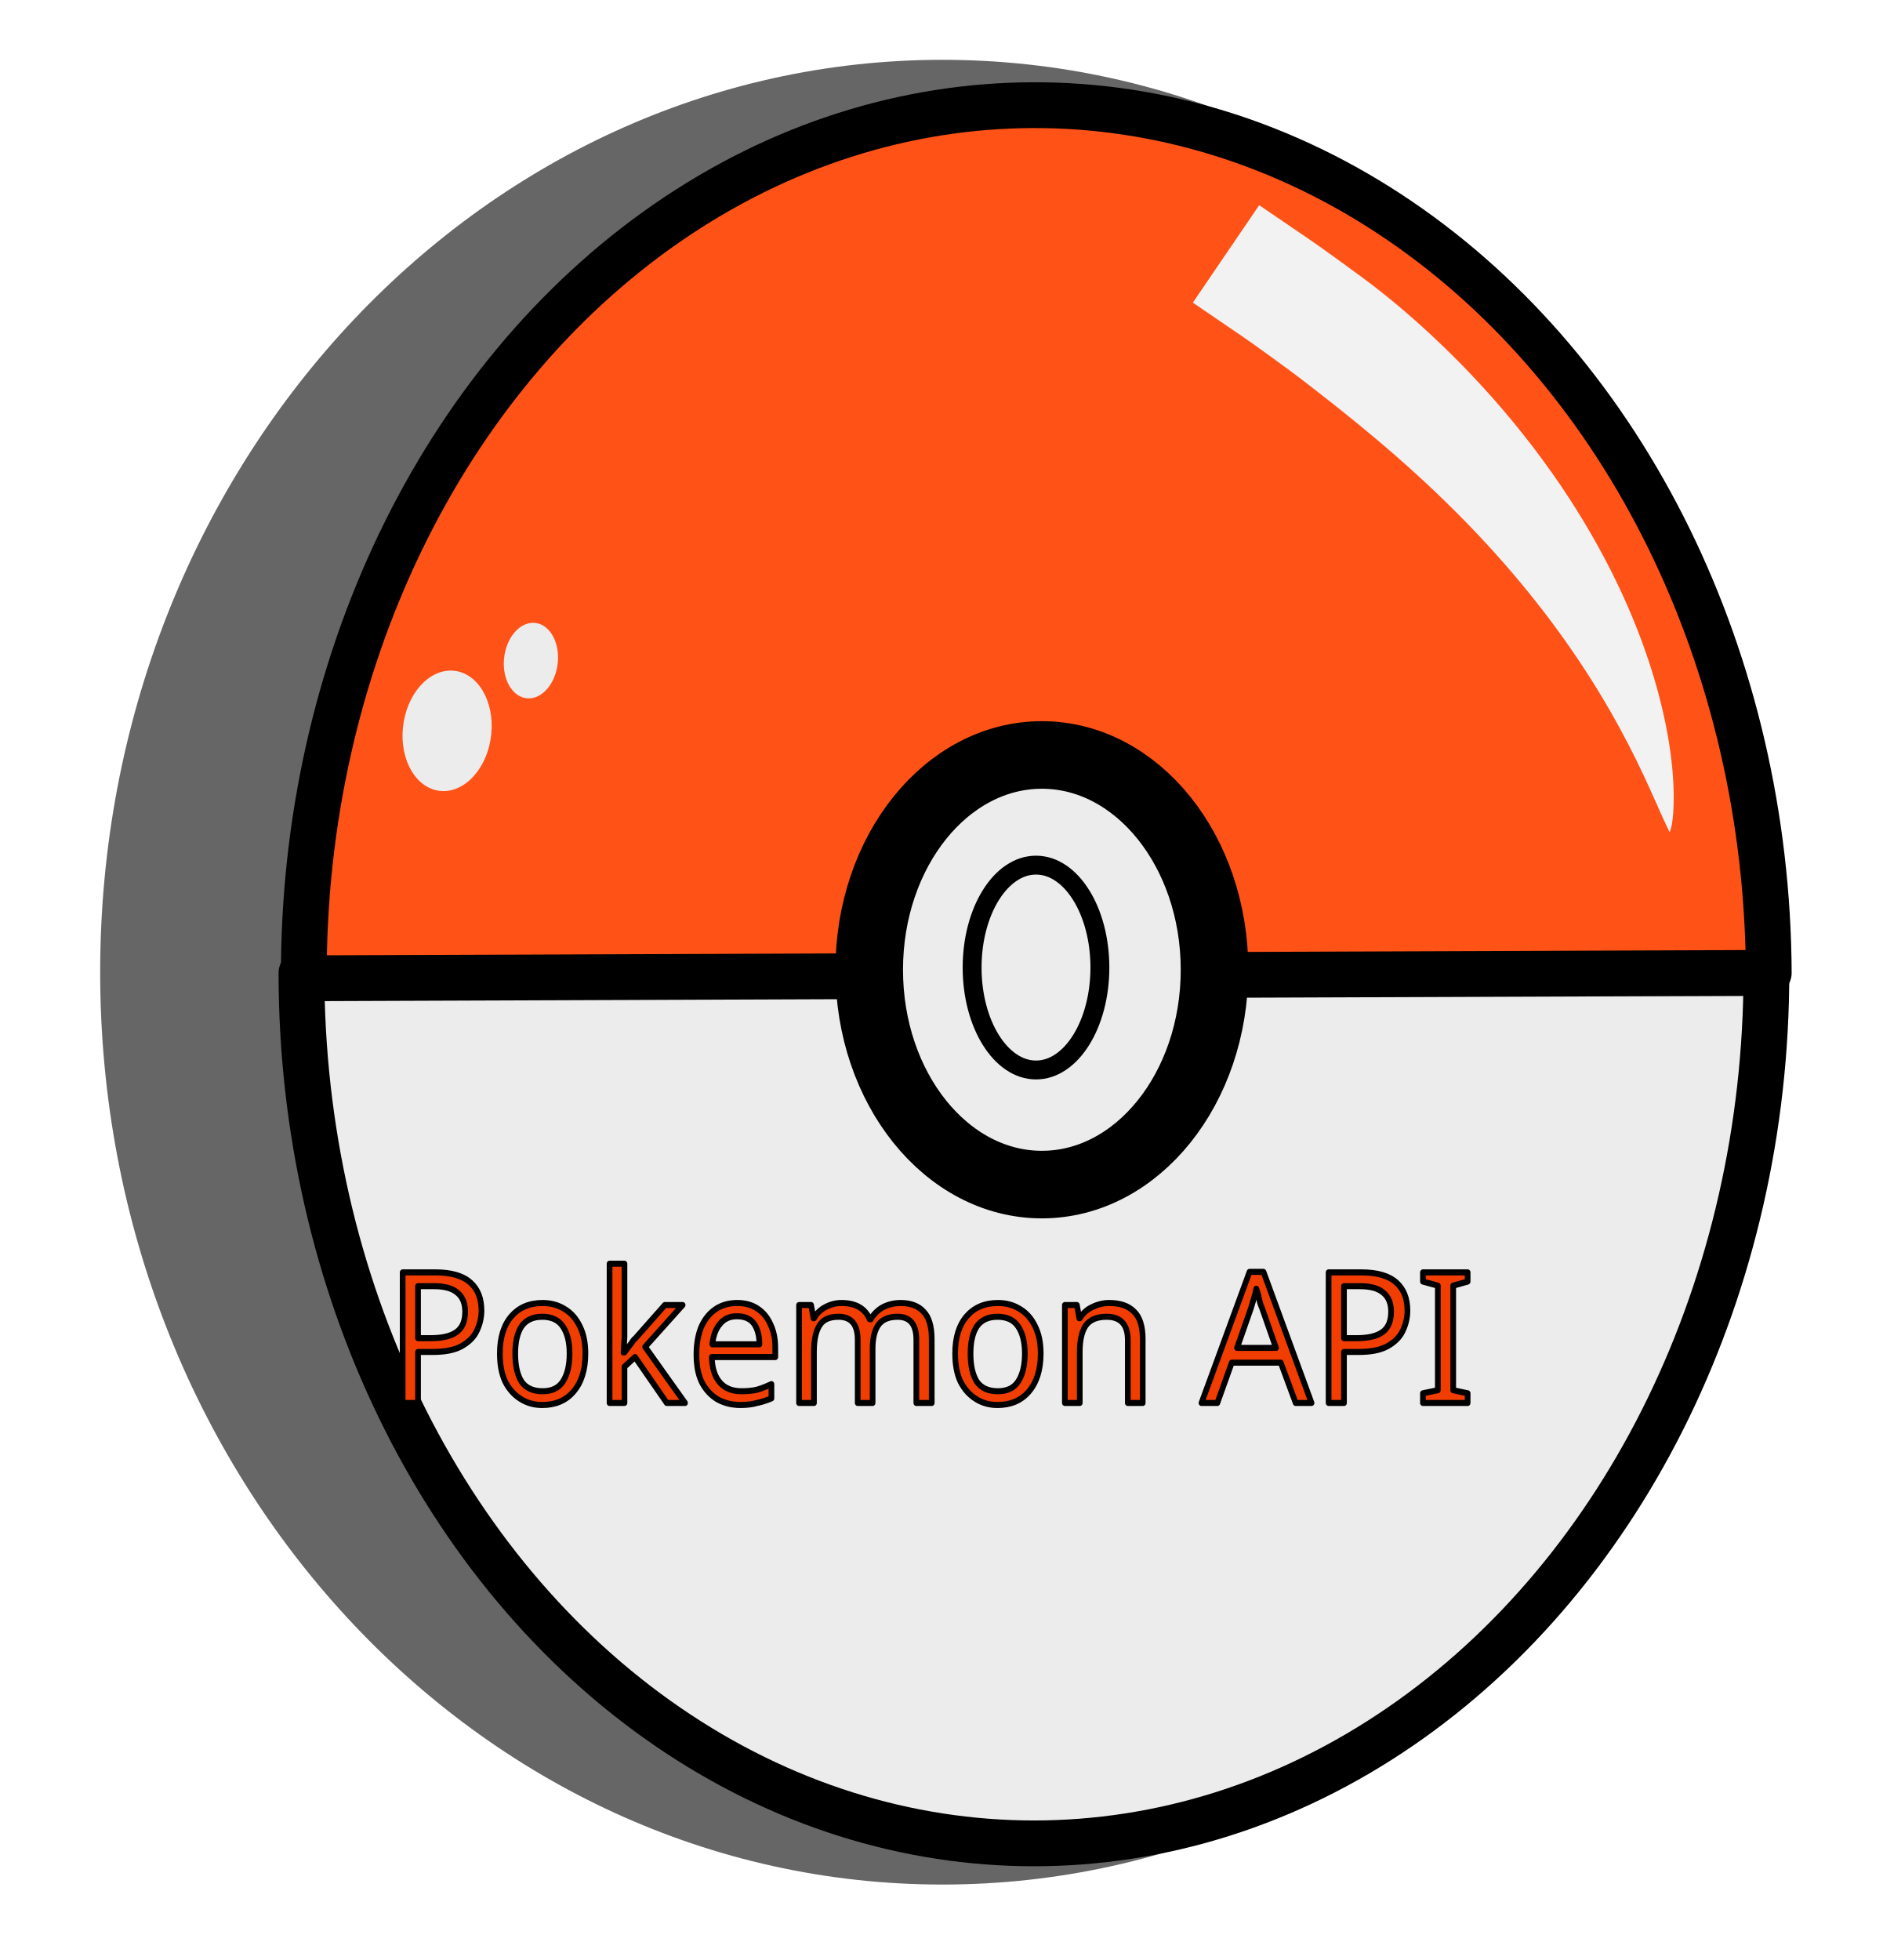
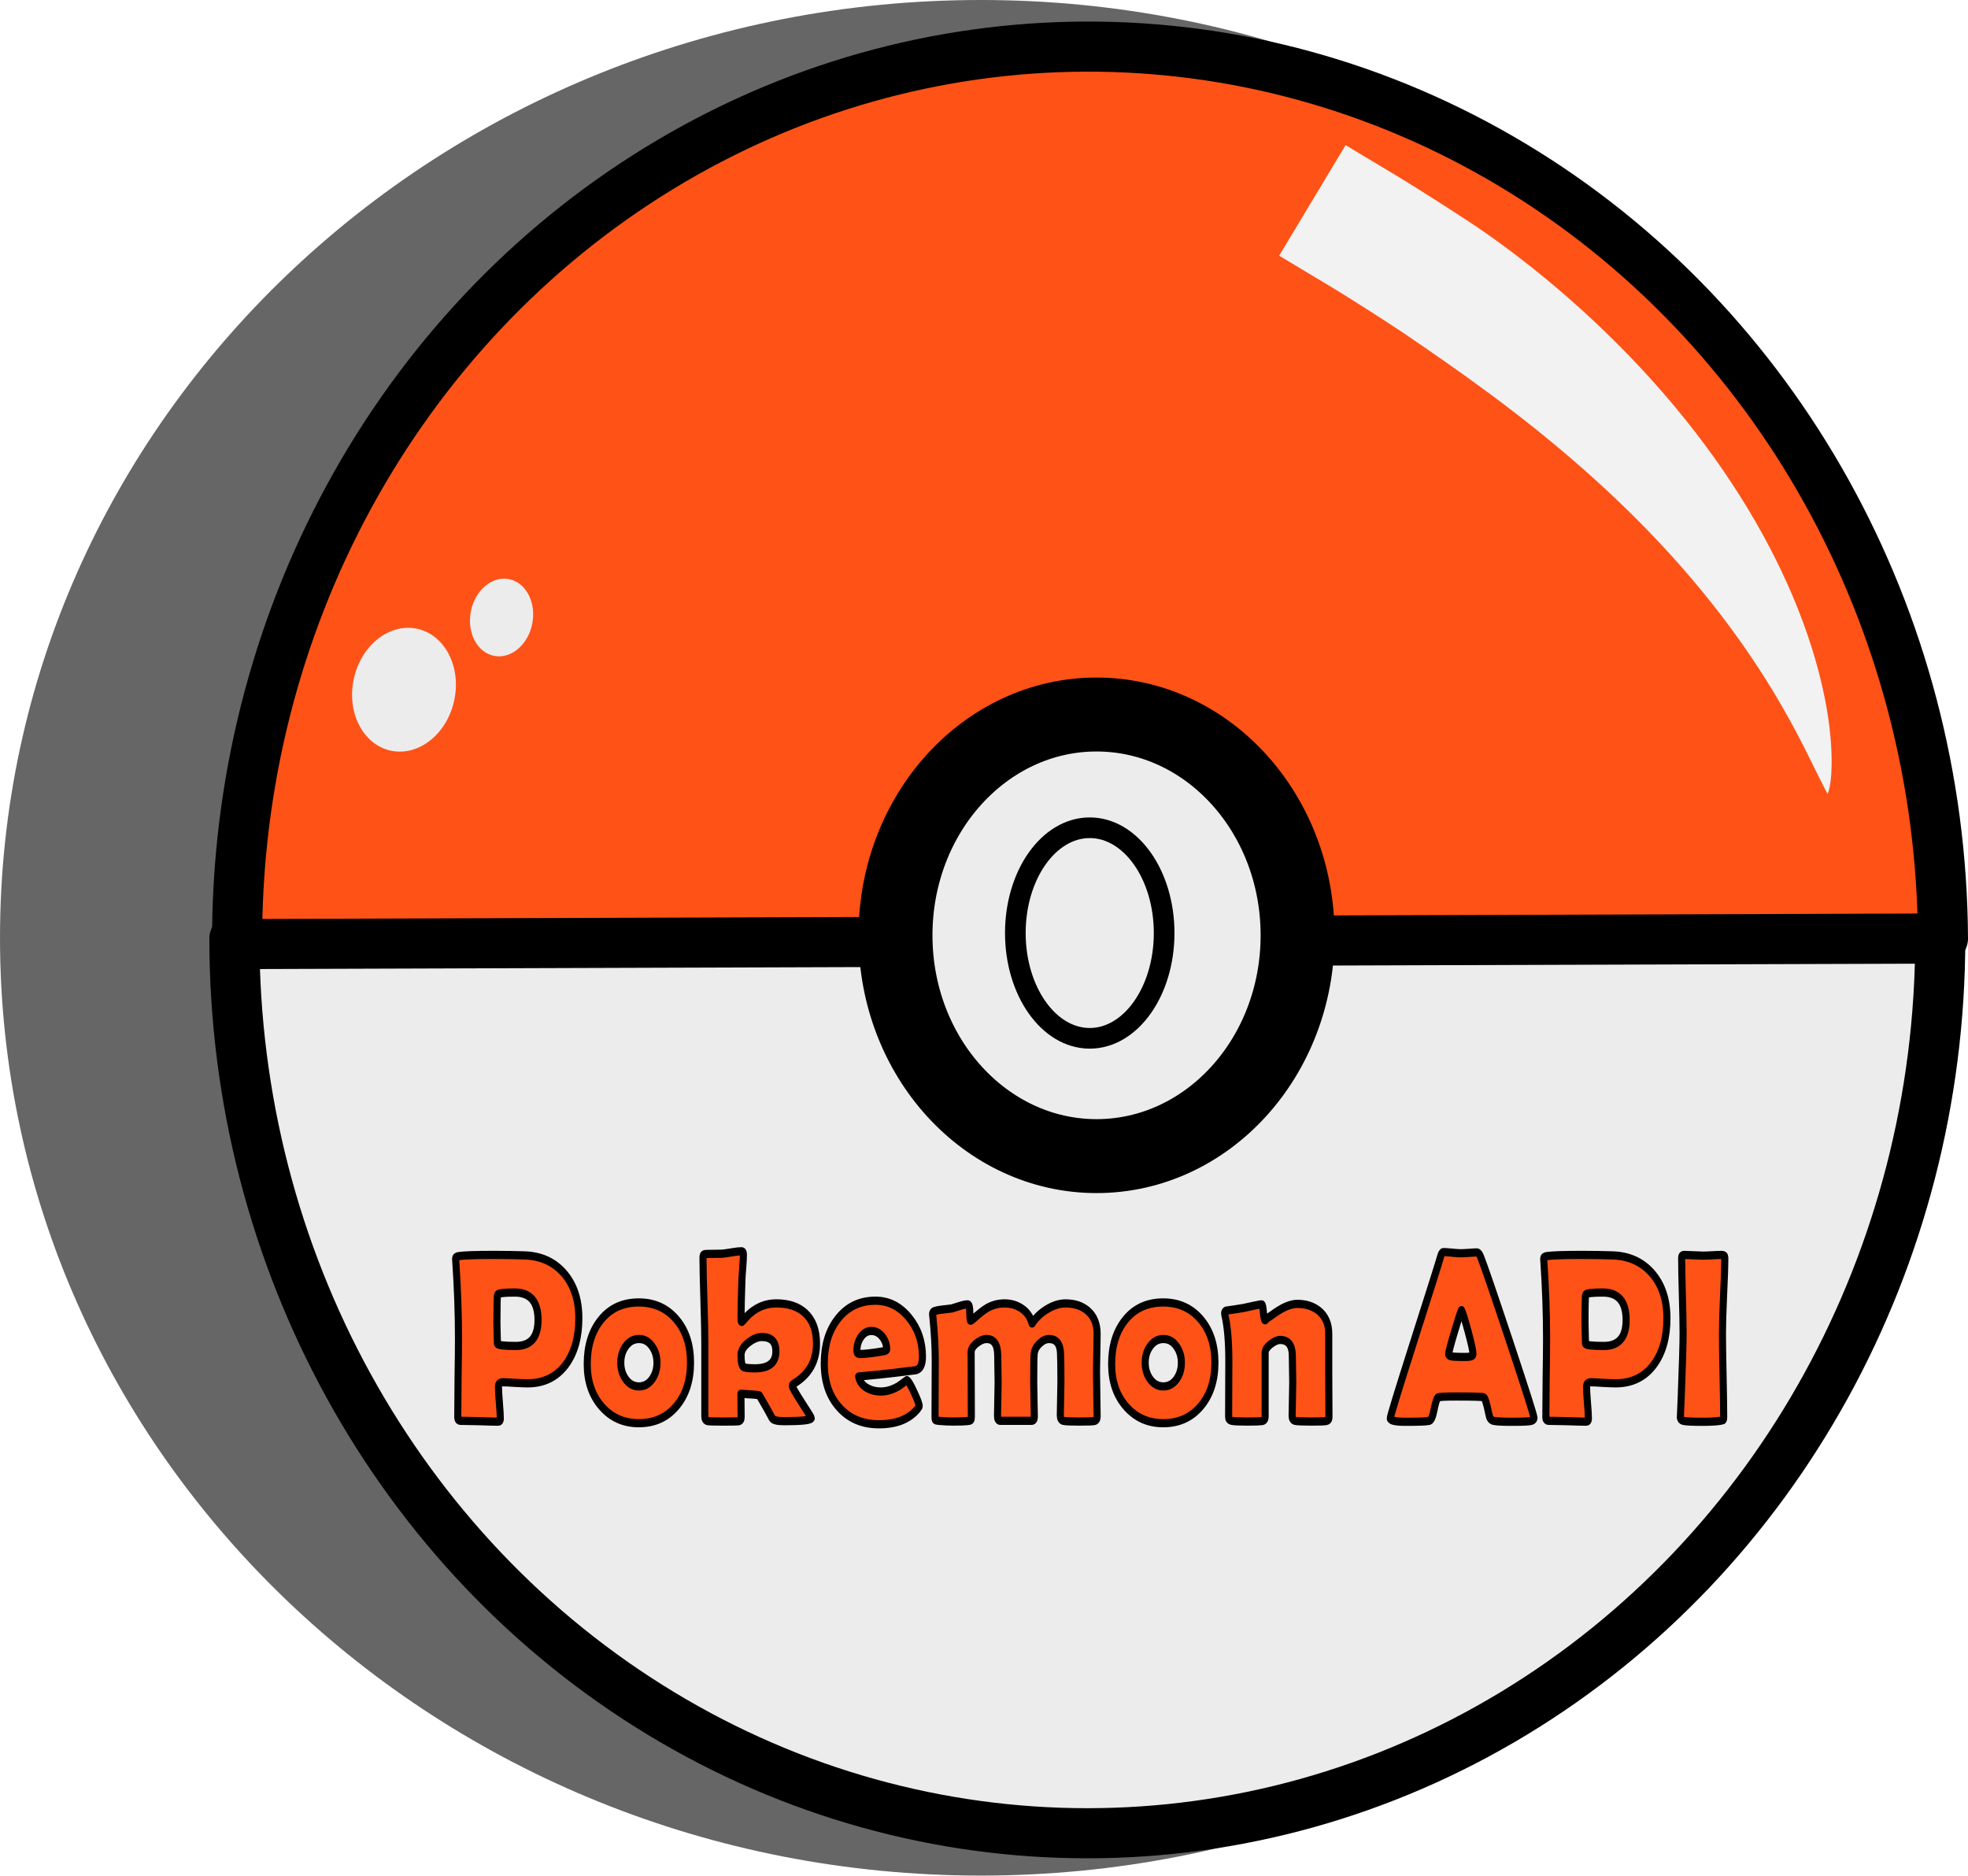
- <svg xmlns="http://www.w3.org/2000/svg" width="224.498" height="233.742" viewBox="0 0 59.398 61.844" version="1.1" id="svg5">
+ <svg xmlns="http://www.w3.org/2000/svg" width="228.345" height="217.607" viewBox="0 0 60.416 57.575" version="1.1" id="svg5">
  <defs id="defs2">
-     </defs>
-   <g id="layer1" transform="translate(-55.51506,-80.69969)">
-     <ellipse style="fill:#666666;fill-opacity:1;fill-rule:evenodd;stroke:none;stroke-width:0.27;stroke-linecap:round;stroke-linejoin:round;paint-order:fill markers stroke" id="path2281" cx="85.255" cy="111.375" rx="26.579" ry="28.788" />
-     <path style="fill:#ececec;fill-opacity:1;fill-rule:evenodd;stroke:#000000;stroke-width:1.445;stroke-linecap:round;stroke-linejoin:round;paint-order:fill markers stroke" id="path1016" d="m 111.255,111.399 a 23.113,27.464 0 0 1 -11.557,23.785 23.113,27.464 0 0 1 -23.113,0 23.113,27.464 0 0 1 -11.557,-23.785 h 23.113 z" />
-     <path style="fill:#ff5217;fill-opacity:1;fill-rule:evenodd;stroke:#000000;stroke-width:1.445;stroke-linecap:round;stroke-linejoin:round;paint-order:fill markers stroke" id="path1016-7" d="m -64.617,-111.808 a 23.113,27.464 0 0 1 -11.557,23.785 23.113,27.464 0 0 1 -23.113,-10e-7 23.113,27.464 0 0 1 -11.557,-23.785 h 23.113 z" transform="matrix(-0.9999931,0.00370306,-0.00435008,-0.9999905,0,0)" />
-     <ellipse style="fill:#ececec;fill-opacity:1;fill-rule:evenodd;stroke:#000000;stroke-width:2.132;stroke-linecap:round;stroke-linejoin:round;paint-order:fill markers stroke" id="path1103" cx="88.392" cy="111.299" rx="5.448" ry="6.778" />
-     <ellipse style="fill:#ececec;fill-opacity:1;fill-rule:evenodd;stroke:none;stroke-width:0.49;stroke-linecap:round;stroke-linejoin:round;paint-order:fill markers stroke" id="path1833" cx="86.358" cy="87.276" rx="1.399" ry="1.907" transform="matrix(0.9786171,0.2056903,-0.1705795,0.9853439,0,0)" />
-     <ellipse style="fill:#ececec;fill-opacity:1;fill-rule:evenodd;stroke:none;stroke-width:0.303;stroke-linecap:round;stroke-linejoin:round;paint-order:fill markers stroke" id="path1833-0" cx="88.182" cy="84.026" rx="0.852" ry="1.195" transform="matrix(0.9773124,0.211803,-0.1655788,0.9861966,0,0)" />
-     <ellipse style="fill:none;fill-opacity:1;fill-rule:evenodd;stroke:#000000;stroke-width:0.596;stroke-linecap:round;stroke-linejoin:round;paint-order:fill markers stroke" id="path1835" cx="88.207" cy="111.229" rx="2.016" ry="3.232" />
-     <path style="fill:#f2f2f2;fill-opacity:1;fill-rule:nonzero;stroke:none;stroke-width:0.564;stroke-linecap:round;stroke-linejoin:round;paint-order:fill markers stroke" d="m 94.693,91.297 c 0.398,0.271 1.522,1.086 1.875,1.358 1.483,1.143 3.18,2.484 4.938,4.248 1.667,1.673 2.978,3.324 4.027,4.937 1.142,1.757 1.802,3.202 2.175,4.042 0.373,0.84 0.492,1.074 0.492,1.074 0,0 0.142,-0.223 0.13,-1.207 -0.011,-0.955 -0.202,-2.629 -1.001,-4.799 -0.721,-1.957 -1.841,-4.049 -3.424,-6.126 -1.639,-2.15 -3.485,-3.898 -5.065,-5.116 -0.388,-0.299 -1.619,-1.192 -2.053,-1.487 l -1.537,-1.047 -2.094,3.075 z" id="path1891" />
-     <text xml:space="preserve" style="font-size:5.821px;font-family:Gadugi;-inkscape-font-specification:Gadugi;text-align:center;text-anchor:middle;fill:#1a1a1a;fill-opacity:0.608;fill-rule:evenodd;stroke:none;stroke-width:0.192;stroke-linecap:round;stroke-linejoin:round;paint-order:fill markers stroke" x="56.062" y="103.448" id="text3371">
-       <tspan id="tspan3369" style="stroke-width:0.192" x="56.062" y="103.448">`</tspan>
+     <rect x="-211.067" y="15.458" width="185.501" height="89.183" id="rect994" />
+     <rect x="277.063" y="173.61" width="203.932" height="140.91" id="rect380" />
+   </defs>
+   <g id="layer1" transform="translate(-55.37288,-81.95817)">
+     <ellipse style="fill:#666666;fill-opacity:1;fill-rule:evenodd;stroke:none;stroke-width:0.287;stroke-linecap:round;stroke-linejoin:round;paint-order:fill markers stroke" id="path2281" cx="85.483" cy="110.746" rx="30.11" ry="28.788" />
+     <path style="fill:#ececec;fill-opacity:1;fill-rule:evenodd;stroke:#000000;stroke-width:1.538;stroke-linecap:round;stroke-linejoin:round;paint-order:fill markers stroke" id="path1016" d="m 114.937,110.77 a 26.184,27.464 0 0 1 -13.092,23.785 26.184,27.464 0 0 1 -26.184,0 26.184,27.464 0 0 1 -13.092,-23.785 h 26.184 z" />
+     <path style="fill:#ff5217;fill-opacity:1;fill-rule:evenodd;stroke:#000000;stroke-width:1.538;stroke-linecap:round;stroke-linejoin:round;paint-order:fill markers stroke" id="path1016-7" d="m -62.105,-111.143 a 26.184,27.464 0 0 1 -13.092,23.785 26.184,27.464 0 0 1 -26.184,-1e-6 26.184,27.464 0 0 1 -13.092,-23.785 h 26.184 z" transform="matrix(-0.9999947,0.00326881,-0.00492798,-0.9999879,0,0)" />
+     <ellipse style="fill:#ececec;fill-opacity:1;fill-rule:evenodd;stroke:#000000;stroke-width:2.27;stroke-linecap:round;stroke-linejoin:round;paint-order:fill markers stroke" id="path1103" cx="89.036" cy="110.67" rx="6.172" ry="6.778" />
+     <ellipse style="fill:#ececec;fill-opacity:1;fill-rule:evenodd;stroke:none;stroke-width:0.522;stroke-linecap:round;stroke-linejoin:round;paint-order:fill markers stroke" id="path1833" cx="86.36" cy="89.041" rx="1.577" ry="1.914" transform="matrix(0.9832202,0.1824228,-0.1924493,0.9813069,0,0)" />
+     <ellipse style="fill:#ececec;fill-opacity:1;fill-rule:evenodd;stroke:none;stroke-width:0.322;stroke-linecap:round;stroke-linejoin:round;paint-order:fill markers stroke" id="path1833-0" cx="88.38" cy="85.819" rx="0.961" ry="1.2" transform="matrix(0.9821886,0.1878975,-0.1868517,0.9823881,0,0)" />
+     <ellipse style="fill:none;fill-opacity:1;fill-rule:evenodd;stroke:#000000;stroke-width:0.634;stroke-linecap:round;stroke-linejoin:round;paint-order:fill markers stroke" id="path1835" cx="88.827" cy="110.6" rx="2.284" ry="3.232" />
+     <path style="fill:#f2f2f2;fill-opacity:1;fill-rule:nonzero;stroke:none;stroke-width:0.601;stroke-linecap:round;stroke-linejoin:round;paint-order:fill markers stroke" d="m 96.34,90.827 c 0.452,0.272 1.73,1.089 2.131,1.362 1.687,1.148 3.599,2.479 5.574,4.228 1.87,1.656 3.332,3.284 4.496,4.87 1.267,1.728 1.992,3.15 2.4,3.978 0.408,0.829 0.534,1.061 0.534,1.061 0,0 0.153,-0.224 0.124,-1.22 -0.027,-0.966 -0.266,-2.664 -1.198,-4.863 -0.841,-1.983 -2.134,-4.099 -3.945,-6.193 -1.874,-2.166 -3.973,-3.921 -5.758,-5.135 -0.439,-0.298 -1.829,-1.188 -2.319,-1.482 l -1.697,-1.02 -2.04,3.394 z" id="path1891" />
+     <text xml:space="preserve" style="font-style:normal;font-variant:normal;font-weight:normal;font-stretch:normal;font-size:5.565px;font-family:'Berlin Sans FB Demi';-inkscape-font-specification:'Berlin Sans FB Demi';text-align:center;text-anchor:middle;fill:#666666;fill-rule:evenodd;stroke-width:1.356;stroke-linecap:round;stroke-linejoin:round;paint-order:fill markers stroke" x="85.404" y="130.252" id="text528">
+       <tspan id="tspan526" style="stroke-width:1.356" x="85.404" y="130.252" />
    </text>
-     <text xml:space="preserve" style="font-size:5.61px;font-family:Gadugi;-inkscape-font-specification:Gadugi;text-align:center;text-anchor:middle;fill:#f13d00;fill-opacity:1;fill-rule:evenodd;stroke:#000000;stroke-width:0.185;stroke-linecap:round;stroke-linejoin:round;paint-order:fill markers stroke" x="91.081" y="121.305" id="text3317" transform="scale(0.9706873,1.030198)">
-       <tspan id="tspan3315" style="font-size:5.61px;fill:#f13d00;fill-opacity:1;stroke:#000000;stroke-width:0.185" x="91.081" y="121.305">Pokemon API</tspan>
+     <text xml:space="preserve" style="font-size:5.565px;font-family:'Berlin Sans FB Demi';-inkscape-font-specification:'Berlin Sans FB Demi';text-align:center;text-anchor:middle;fill:#666666;fill-rule:evenodd;stroke:#000000;stroke-width:0.558;stroke-linecap:round;stroke-linejoin:round;paint-order:fill markers stroke" x="20.435" y="127.106" id="text1000">
+       <tspan id="tspan998" style="stroke-width:0.558" x="20.435" y="127.106" />
    </text>
+     <g aria-label="Pokemon API" transform="matrix(0.2296253,0,0,0.265533,116.0392,114.4526)" id="text992" style="font-size:28px;font-family:'Berlin Sans FB Demi';-inkscape-font-specification:'Berlin Sans FB Demi';text-align:center;text-anchor:middle;white-space:pre;shape-inside:url(#rect994);fill:#ff5217;fill-rule:evenodd;stroke:#000000;stroke-width:0.947;stroke-linecap:round;stroke-linejoin:round;paint-order:fill markers stroke" class="UnoptimicedTransforms">
+       <path d="m -186.81,30.017 c 0,2.206 -0.579,3.992 -1.736,5.359 -1.24,1.449 -2.949,2.174 -5.127,2.174 -0.365,0 -0.916,-0.018 -1.654,-0.055 -0.729,-0.046 -1.276,-0.068 -1.641,-0.068 -0.392,0 -0.588,0.169 -0.588,0.506 0,0.419 0.041,1.044 0.123,1.873 0.082,0.829 0.123,1.449 0.123,1.859 0,0.21 -0.096,0.314 -0.287,0.314 -0.556,1e-6 -1.39,-0.018 -2.502,-0.055 -1.112,-0.027 -1.946,-0.041 -2.502,-0.041 -0.264,0 -0.396,-0.132 -0.396,-0.396 0,-1.012 0.014,-2.529 0.041,-4.553 0.036,-2.033 0.055,-3.555 0.055,-4.566 0,-2.862 -0.123,-5.87 -0.369,-9.023 l -0.014,-0.191 c -0.018,-0.173 0.119,-0.278 0.41,-0.314 0.711,-0.091 2.279,-0.137 4.703,-0.137 1.431,0 2.803,0.018 4.115,0.055 2.16,0.064 3.901,0.743 5.223,2.037 1.349,1.331 2.023,3.072 2.023,5.223 z m -5.455,0.219 c 0,-2.124 -1.034,-3.186 -3.104,-3.186 -1.458,0 -2.224,0.082 -2.297,0.246 -0.064,0.118 -0.096,1.171 -0.096,3.158 0,0.283 0.009,0.702 0.027,1.258 0.027,0.547 0.041,0.962 0.041,1.244 0,0.182 0.82,0.273 2.461,0.273 1.978,0 2.967,-0.998 2.967,-2.994 z" id="path1104" />
+       <path d="m -171.88,35.158 c 0,2.078 -0.638,3.764 -1.914,5.059 -1.267,1.294 -2.935,1.941 -5.004,1.941 -2.005,0 -3.655,-0.638 -4.949,-1.914 -1.294,-1.276 -1.941,-2.917 -1.941,-4.922 0,-2.115 0.62,-3.828 1.859,-5.141 1.24,-1.322 2.917,-1.982 5.031,-1.982 2.06,0 3.728,0.647 5.004,1.941 1.276,1.285 1.914,2.958 1.914,5.018 z m -4.484,0 c 0,-0.72 -0.223,-1.354 -0.67,-1.9 -0.447,-0.556 -1.025,-0.834 -1.736,-0.834 -0.72,0 -1.312,0.283 -1.777,0.848 -0.438,0.529 -0.656,1.158 -0.656,1.887 0,0.738 0.219,1.372 0.656,1.9 0.465,0.565 1.057,0.848 1.777,0.848 0.711,0 1.299,-0.283 1.764,-0.848 0.428,-0.529 0.643,-1.162 0.643,-1.9 z" id="path1106" />
+       <path d="m -155.037,32.957 c 0,2.014 -0.989,3.546 -2.967,4.594 -0.182,0.091 -0.273,0.187 -0.273,0.287 0,0.155 0.424,0.802 1.271,1.941 0.848,1.13 1.271,1.723 1.271,1.777 0,0.246 -1.208,0.369 -3.623,0.369 -0.93,0 -1.467,-0.118 -1.613,-0.355 -0.365,-0.611 -0.934,-1.486 -1.709,-2.625 -0.046,-0.055 -0.866,-0.118 -2.461,-0.191 0,0.283 0.005,0.734 0.014,1.354 0.009,0.62 0.014,1.08 0.014,1.381 0,0.273 -0.132,0.424 -0.396,0.451 -0.164,0.018 -0.884,0.027 -2.16,0.027 -1.103,0 -1.745,-0.018 -1.928,-0.055 -0.246,-0.046 -0.369,-0.232 -0.369,-0.561 v -8.367 c 0,-1.121 -0.041,-2.798 -0.123,-5.031 -0.082,-2.233 -0.123,-3.906 -0.123,-5.018 0,-0.219 0.123,-0.333 0.369,-0.342 0.483,0 1.208,-0.009 2.174,-0.027 0.255,-0.018 0.697,-0.073 1.326,-0.164 0.556,-0.082 0.993,-0.123 1.312,-0.123 0.146,0 0.219,0.132 0.219,0.396 0,0.346 -0.027,0.816 -0.082,1.408 -0.064,0.693 -0.1,1.167 -0.109,1.422 -0.082,1.96 -0.123,3.477 -0.123,4.553 0,0.255 0.032,0.387 0.096,0.396 0.082,-0.055 0.191,-0.155 0.328,-0.301 1.185,-1.23 2.625,-1.846 4.32,-1.846 1.595,0 2.862,0.365 3.801,1.094 1.03,0.811 1.545,1.996 1.545,3.555 z m -5.428,0.889 c 0,-1.103 -0.624,-1.654 -1.873,-1.654 -0.556,0 -1.148,0.21 -1.777,0.629 -0.674,0.447 -1.012,0.934 -1.012,1.463 0,0.757 0.105,1.212 0.314,1.367 0.164,0.109 0.688,0.164 1.572,0.164 1.85,0 2.775,-0.656 2.775,-1.969 z" id="path1108" />
+       <path d="m -140.872,34.461 c 0,0.921 -0.296,1.445 -0.889,1.572 -0.1,0.018 -1.044,0.118 -2.83,0.301 -1.076,0.118 -2.68,0.26 -4.812,0.424 0.128,0.592 0.515,1.044 1.162,1.354 0.529,0.255 1.13,0.383 1.805,0.383 0.811,0 1.627,-0.219 2.447,-0.656 0.346,-0.219 0.693,-0.438 1.039,-0.656 0.191,0.091 0.51,0.556 0.957,1.395 0.456,0.839 0.684,1.372 0.684,1.6 0,0.064 -0.068,0.169 -0.205,0.314 -1.112,1.194 -2.839,1.791 -5.182,1.791 -2.169,0 -3.919,-0.633 -5.25,-1.9 -1.367,-1.285 -2.051,-3.003 -2.051,-5.154 0,-2.096 0.611,-3.814 1.832,-5.154 1.258,-1.385 2.926,-2.078 5.004,-2.078 1.75,0 3.236,0.638 4.457,1.914 1.221,1.276 1.832,2.794 1.832,4.553 z m -4.785,-0.834 c 0,-0.565 -0.201,-1.062 -0.602,-1.49 -0.401,-0.428 -0.88,-0.643 -1.436,-0.643 -0.574,0 -1.048,0.242 -1.422,0.725 -0.346,0.447 -0.52,0.971 -0.52,1.572 0,0.246 0.128,0.369 0.383,0.369 0.674,0 1.723,-0.105 3.145,-0.314 0.301,-0.046 0.451,-0.118 0.451,-0.219 z" id="path1110" />
+       <path d="m -117.521,41.379 c 0,0.319 -0.137,0.497 -0.41,0.533 -0.273,0.036 -0.948,0.055 -2.023,0.055 -1.112,0 -1.805,-0.027 -2.078,-0.082 -0.273,-0.055 -0.41,-0.278 -0.41,-0.67 0,-0.419 0.014,-1.044 0.041,-1.873 0.027,-0.839 0.041,-1.467 0.041,-1.887 0,-1.595 -0.018,-2.73 -0.055,-3.404 -0.055,-1.085 -0.57,-1.627 -1.545,-1.627 -0.428,0 -0.857,0.182 -1.285,0.547 -0.419,0.355 -0.652,0.752 -0.697,1.189 -0.036,0.383 -0.055,1.504 -0.055,3.363 0,0.428 0.014,1.08 0.041,1.955 0.027,0.866 0.041,1.518 0.041,1.955 0,0.301 -0.132,0.451 -0.396,0.451 h -4.143 c -0.255,0 -0.383,-0.187 -0.383,-0.561 0,-0.428 0.014,-1.071 0.041,-1.928 0.027,-0.857 0.041,-1.504 0.041,-1.941 0,-0.337 -0.009,-0.848 -0.027,-1.531 -0.018,-0.684 -0.027,-1.199 -0.027,-1.545 0,-1.303 -0.497,-1.955 -1.49,-1.955 -0.401,0 -0.834,0.155 -1.299,0.465 -0.51,0.337 -0.766,0.693 -0.766,1.066 0,0.829 0.005,2.069 0.014,3.719 0.009,1.65 0.014,2.885 0.014,3.705 0,0.228 -0.027,0.369 -0.082,0.424 -0.055,0.055 -0.196,0.091 -0.424,0.109 -0.41,0.036 -1.057,0.055 -1.941,0.055 -0.574,0 -1.226,-0.027 -1.955,-0.082 -0.219,-0.018 -0.351,-0.05 -0.396,-0.096 -0.036,-0.046 -0.055,-0.182 -0.055,-0.41 0,-0.729 0.005,-1.818 0.014,-3.268 0.009,-1.458 0.014,-2.552 0.014,-3.281 0,-1.495 -0.109,-3.176 -0.328,-5.045 -0.018,-0.109 -0.027,-0.191 -0.027,-0.246 0,-0.155 0.064,-0.26 0.191,-0.314 0.201,-0.082 0.579,-0.15 1.135,-0.205 0.684,-0.064 1.089,-0.105 1.217,-0.123 0.091,-0.018 0.451,-0.114 1.08,-0.287 0.447,-0.128 0.807,-0.191 1.08,-0.191 0.173,0 0.264,0.319 0.273,0.957 0.009,0.629 0.046,0.943 0.109,0.943 0.091,-0.036 0.196,-0.1 0.314,-0.191 0.82,-0.638 1.467,-1.076 1.941,-1.312 0.702,-0.337 1.463,-0.506 2.283,-0.506 0.839,0 1.586,0.187 2.242,0.561 0.738,0.419 1.217,1.007 1.436,1.764 0.483,-0.656 1.148,-1.208 1.996,-1.654 0.848,-0.447 1.673,-0.67 2.475,-0.67 1.203,0 2.183,0.278 2.939,0.834 0.857,0.629 1.285,1.527 1.285,2.693 0,0.483 -0.014,1.212 -0.041,2.188 -0.027,0.966 -0.041,1.691 -0.041,2.174 0,0.574 0.014,1.44 0.041,2.598 0.027,1.148 0.041,2.01 0.041,2.584 z" id="path1112" />
+       <path d="m -101.771,35.158 c 0,2.078 -0.638,3.764 -1.914,5.059 -1.267,1.294 -2.935,1.941 -5.004,1.941 -2.005,0 -3.655,-0.638 -4.949,-1.914 -1.294,-1.276 -1.941,-2.917 -1.941,-4.922 0,-2.115 0.62,-3.828 1.859,-5.141 1.24,-1.322 2.917,-1.982 5.031,-1.982 2.06,0 3.728,0.647 5.004,1.941 1.276,1.285 1.914,2.958 1.914,5.018 z m -4.484,0 c 0,-0.72 -0.223,-1.354 -0.67,-1.9 -0.447,-0.556 -1.025,-0.834 -1.736,-0.834 -0.72,0 -1.312,0.283 -1.777,0.848 -0.438,0.529 -0.656,1.158 -0.656,1.887 0,0.738 0.219,1.372 0.656,1.9 0.465,0.565 1.057,0.848 1.777,0.848 0.711,0 1.299,-0.283 1.764,-0.848 0.428,-0.529 0.643,-1.162 0.643,-1.9 z" id="path1114" />
+       <path d="m -86.527,41.488 c 0,0.246 -0.128,0.387 -0.383,0.424 -0.255,0.036 -0.921,0.055 -1.996,0.055 -1.148,0 -1.859,-0.027 -2.133,-0.082 -0.273,-0.055 -0.41,-0.242 -0.41,-0.561 0,-0.428 0.014,-1.076 0.041,-1.941 0.027,-0.866 0.041,-1.518 0.041,-1.955 0,-0.337 -0.009,-0.839 -0.027,-1.504 -0.018,-0.674 -0.027,-1.18 -0.027,-1.518 0,-1.249 -0.542,-1.873 -1.627,-1.873 -0.355,0 -0.77,0.155 -1.244,0.465 -0.51,0.346 -0.766,0.688 -0.766,1.025 v 7.383 c 0,0.301 -0.141,0.469 -0.424,0.506 -0.319,0.036 -0.971,0.055 -1.955,0.055 -1.066,0 -1.759,-0.027 -2.078,-0.082 -0.283,-0.046 -0.424,-0.196 -0.424,-0.451 0,-0.711 0.005,-1.782 0.014,-3.213 0.009,-1.431 0.014,-2.507 0.014,-3.227 0,-2.27 -0.178,-4.051 -0.533,-5.346 -0.018,-0.082 -0.027,-0.15 -0.027,-0.205 0,-0.146 0.068,-0.246 0.205,-0.301 0.574,-0.064 1.34,-0.164 2.297,-0.301 1.449,-0.283 2.265,-0.424 2.447,-0.424 0.1,0 0.178,0.31 0.232,0.93 0.055,0.611 0.132,0.916 0.232,0.916 -0.1,0 0.387,-0.314 1.463,-0.943 1.085,-0.638 2.033,-0.957 2.844,-0.957 1.158,0 2.124,0.273 2.898,0.82 0.866,0.629 1.299,1.504 1.299,2.625 v 4.361 c 0,0.592 0.005,1.481 0.014,2.666 0.009,1.176 0.014,2.06 0.014,2.652 z" id="path1116" />
+       <path d="m -59.115,41.543 c 0,0.164 -0.114,0.278 -0.342,0.342 -0.273,0.073 -1.121,0.109 -2.543,0.109 -1.303,0 -2.142,-0.036 -2.516,-0.109 -0.31,-0.064 -0.506,-0.269 -0.588,-0.615 -0.31,-1.312 -0.551,-2.014 -0.725,-2.105 -0.146,-0.064 -1.367,-0.096 -3.664,-0.096 -1.549,0 -2.374,0.041 -2.475,0.123 -0.155,0.146 -0.328,0.633 -0.52,1.463 -0.173,0.757 -0.383,1.167 -0.629,1.23 -0.31,0.073 -1.349,0.109 -3.117,0.109 -1.395,0 -2.092,-0.132 -2.092,-0.396 0,-0.237 1.03,-3.149 3.09,-8.736 2.233,-6.043 3.445,-9.365 3.637,-9.967 0.109,-0.346 0.237,-0.52 0.383,-0.52 0.246,0 0.624,0.023 1.135,0.068 0.52,0.046 0.907,0.068 1.162,0.068 0.246,0 0.606,-0.014 1.08,-0.041 0.483,-0.036 0.843,-0.055 1.08,-0.055 0.173,0 0.333,0.15 0.479,0.451 0.447,0.957 1.75,4.238 3.91,9.844 2.169,5.642 3.254,8.586 3.254,8.832 z m -9.693,-12.455 c -0.191,0.401 -0.515,1.271 -0.971,2.611 -0.492,1.422 -0.738,2.256 -0.738,2.502 0,0.164 0.273,0.255 0.82,0.273 0.283,0.018 0.747,0.027 1.395,0.027 0.602,0 0.934,-0.073 0.998,-0.219 0.018,-0.046 0.027,-0.109 0.027,-0.191 0,-0.301 -0.21,-1.13 -0.629,-2.488 -0.41,-1.312 -0.711,-2.151 -0.902,-2.516 z" id="path1118" />
+       <path d="m -41.341,30.017 c 0,2.206 -0.579,3.992 -1.736,5.359 -1.24,1.449 -2.949,2.174 -5.127,2.174 -0.365,0 -0.916,-0.018 -1.654,-0.055 -0.729,-0.046 -1.276,-0.068 -1.641,-0.068 -0.392,0 -0.588,0.169 -0.588,0.506 0,0.419 0.041,1.044 0.123,1.873 0.082,0.829 0.123,1.449 0.123,1.859 0,0.21 -0.096,0.314 -0.287,0.314 -0.556,1e-6 -1.39,-0.018 -2.502,-0.055 -1.112,-0.027 -1.946,-0.041 -2.502,-0.041 -0.264,0 -0.396,-0.132 -0.396,-0.396 0,-1.012 0.014,-2.529 0.041,-4.553 0.036,-2.033 0.055,-3.555 0.055,-4.566 0,-2.862 -0.123,-5.87 -0.369,-9.023 l -0.014,-0.191 c -0.018,-0.173 0.118,-0.278 0.41,-0.314 0.711,-0.091 2.279,-0.137 4.703,-0.137 1.431,0 2.803,0.018 4.115,0.055 2.16,0.064 3.901,0.743 5.223,2.037 1.349,1.331 2.023,3.072 2.023,5.223 z m -5.455,0.219 c 0,-2.124 -1.035,-3.186 -3.104,-3.186 -1.458,0 -2.224,0.082 -2.297,0.246 -0.064,0.118 -0.096,1.171 -0.096,3.158 0,0.283 0.009,0.702 0.027,1.258 0.027,0.547 0.041,0.962 0.041,1.244 0,0.182 0.82,0.273 2.461,0.273 1.978,0 2.967,-0.998 2.967,-2.994 z" id="path1120" />
+       <path d="m -33.917,31.781 c 0,1.076 0.027,2.693 0.082,4.854 0.055,2.16 0.082,3.778 0.082,4.854 0,0.182 -0.041,0.296 -0.123,0.342 -0.018,0.009 -0.137,0.027 -0.355,0.055 -0.592,0.073 -1.385,0.109 -2.379,0.109 -1.331,0 -2.178,-0.036 -2.543,-0.109 -0.264,-0.055 -0.396,-0.196 -0.396,-0.424 0,0.146 0.041,-0.656 0.123,-2.406 0.164,-3.691 0.246,-6.116 0.246,-7.273 0,-0.975 -0.032,-2.438 -0.096,-4.389 -0.064,-1.951 -0.096,-3.413 -0.096,-4.389 0,-0.201 0.105,-0.301 0.314,-0.301 0.283,0 0.706,0.014 1.271,0.041 0.574,0.027 1.003,0.041 1.285,0.041 0.283,0 0.697,-0.014 1.244,-0.041 0.556,-0.027 0.975,-0.041 1.258,-0.041 0.264,0 0.396,0.1 0.396,0.301 0,0.975 -0.055,2.438 -0.164,4.389 -0.1,1.951 -0.15,3.413 -0.15,4.389 z" id="path1122" />
+     </g>
  </g>
</svg>
